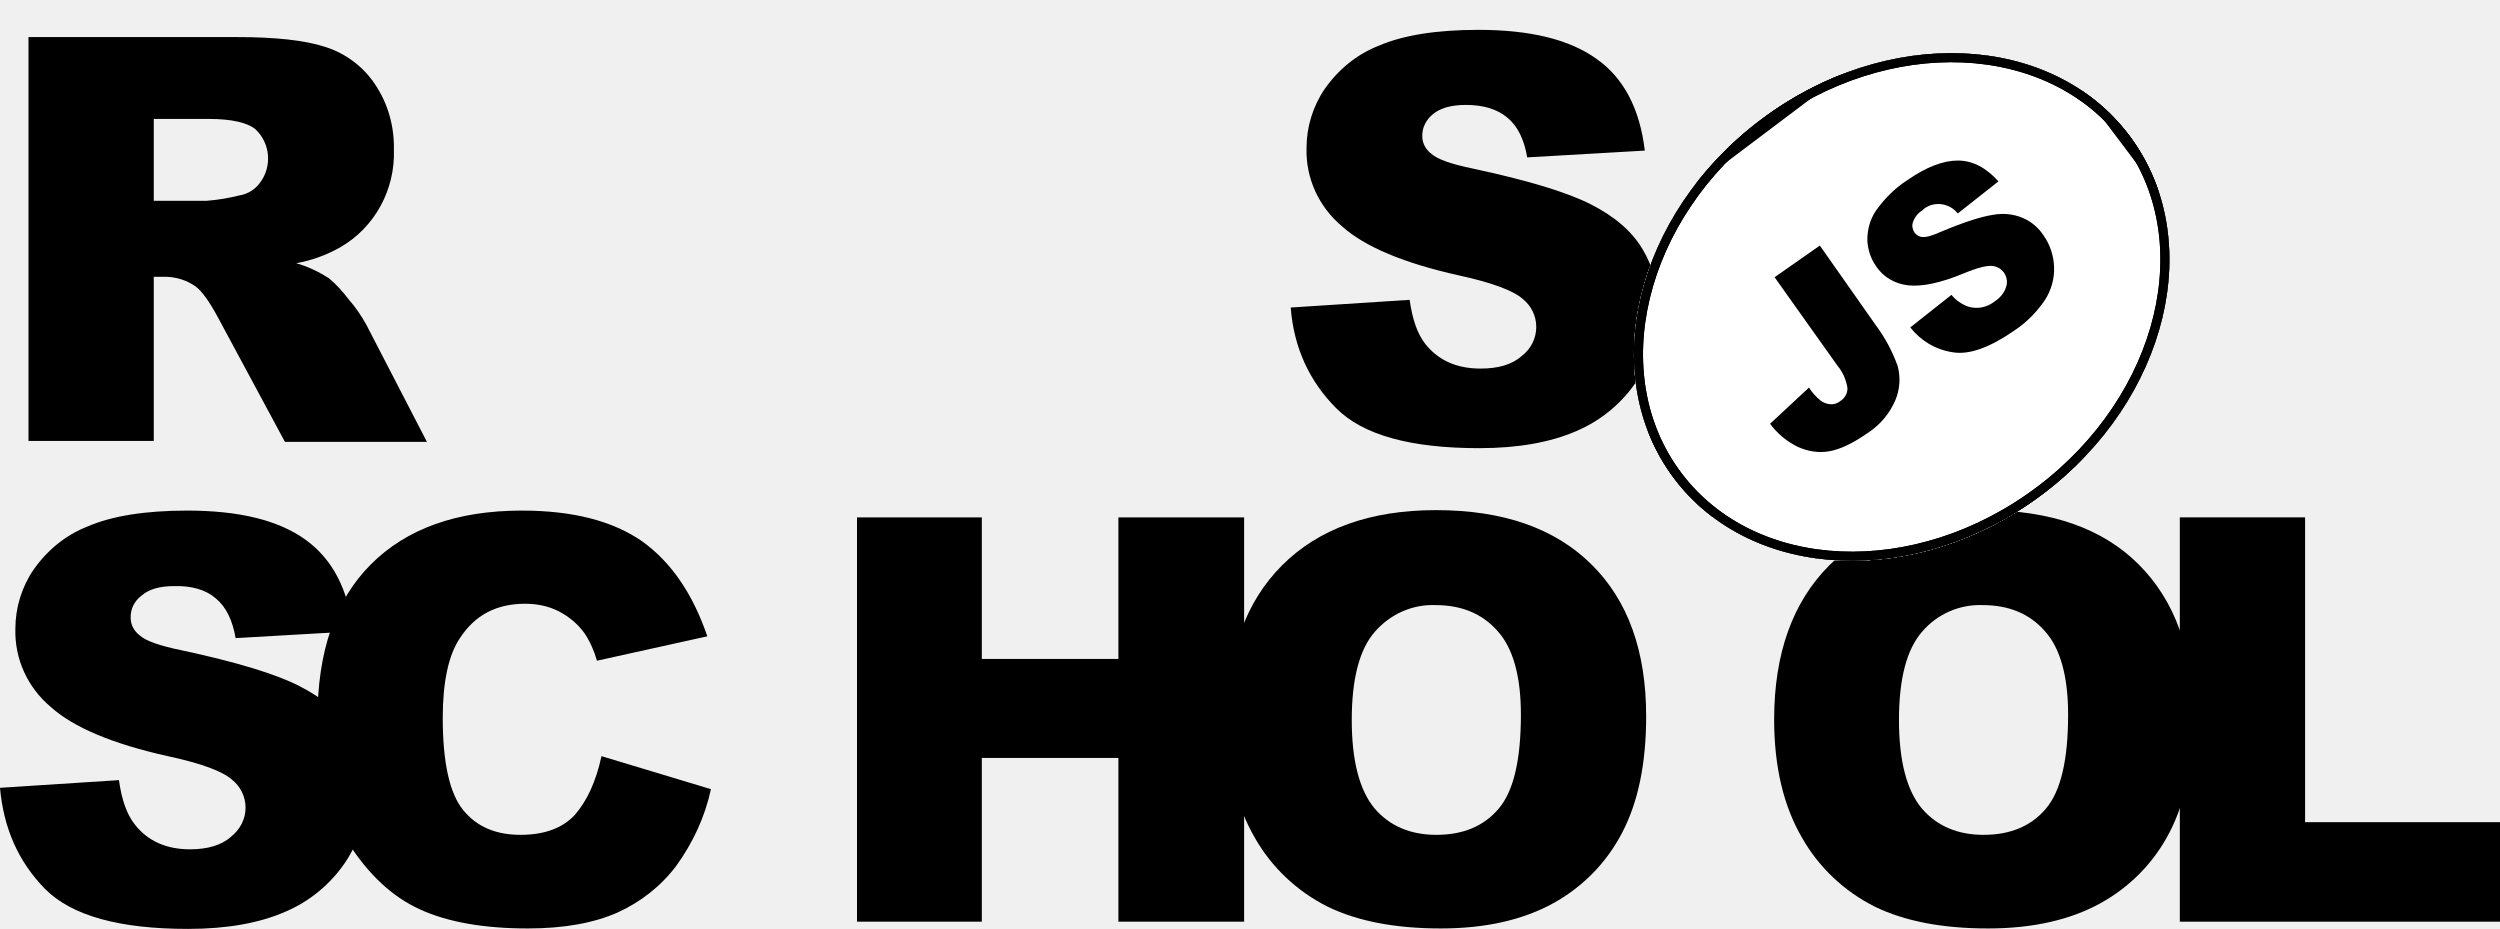
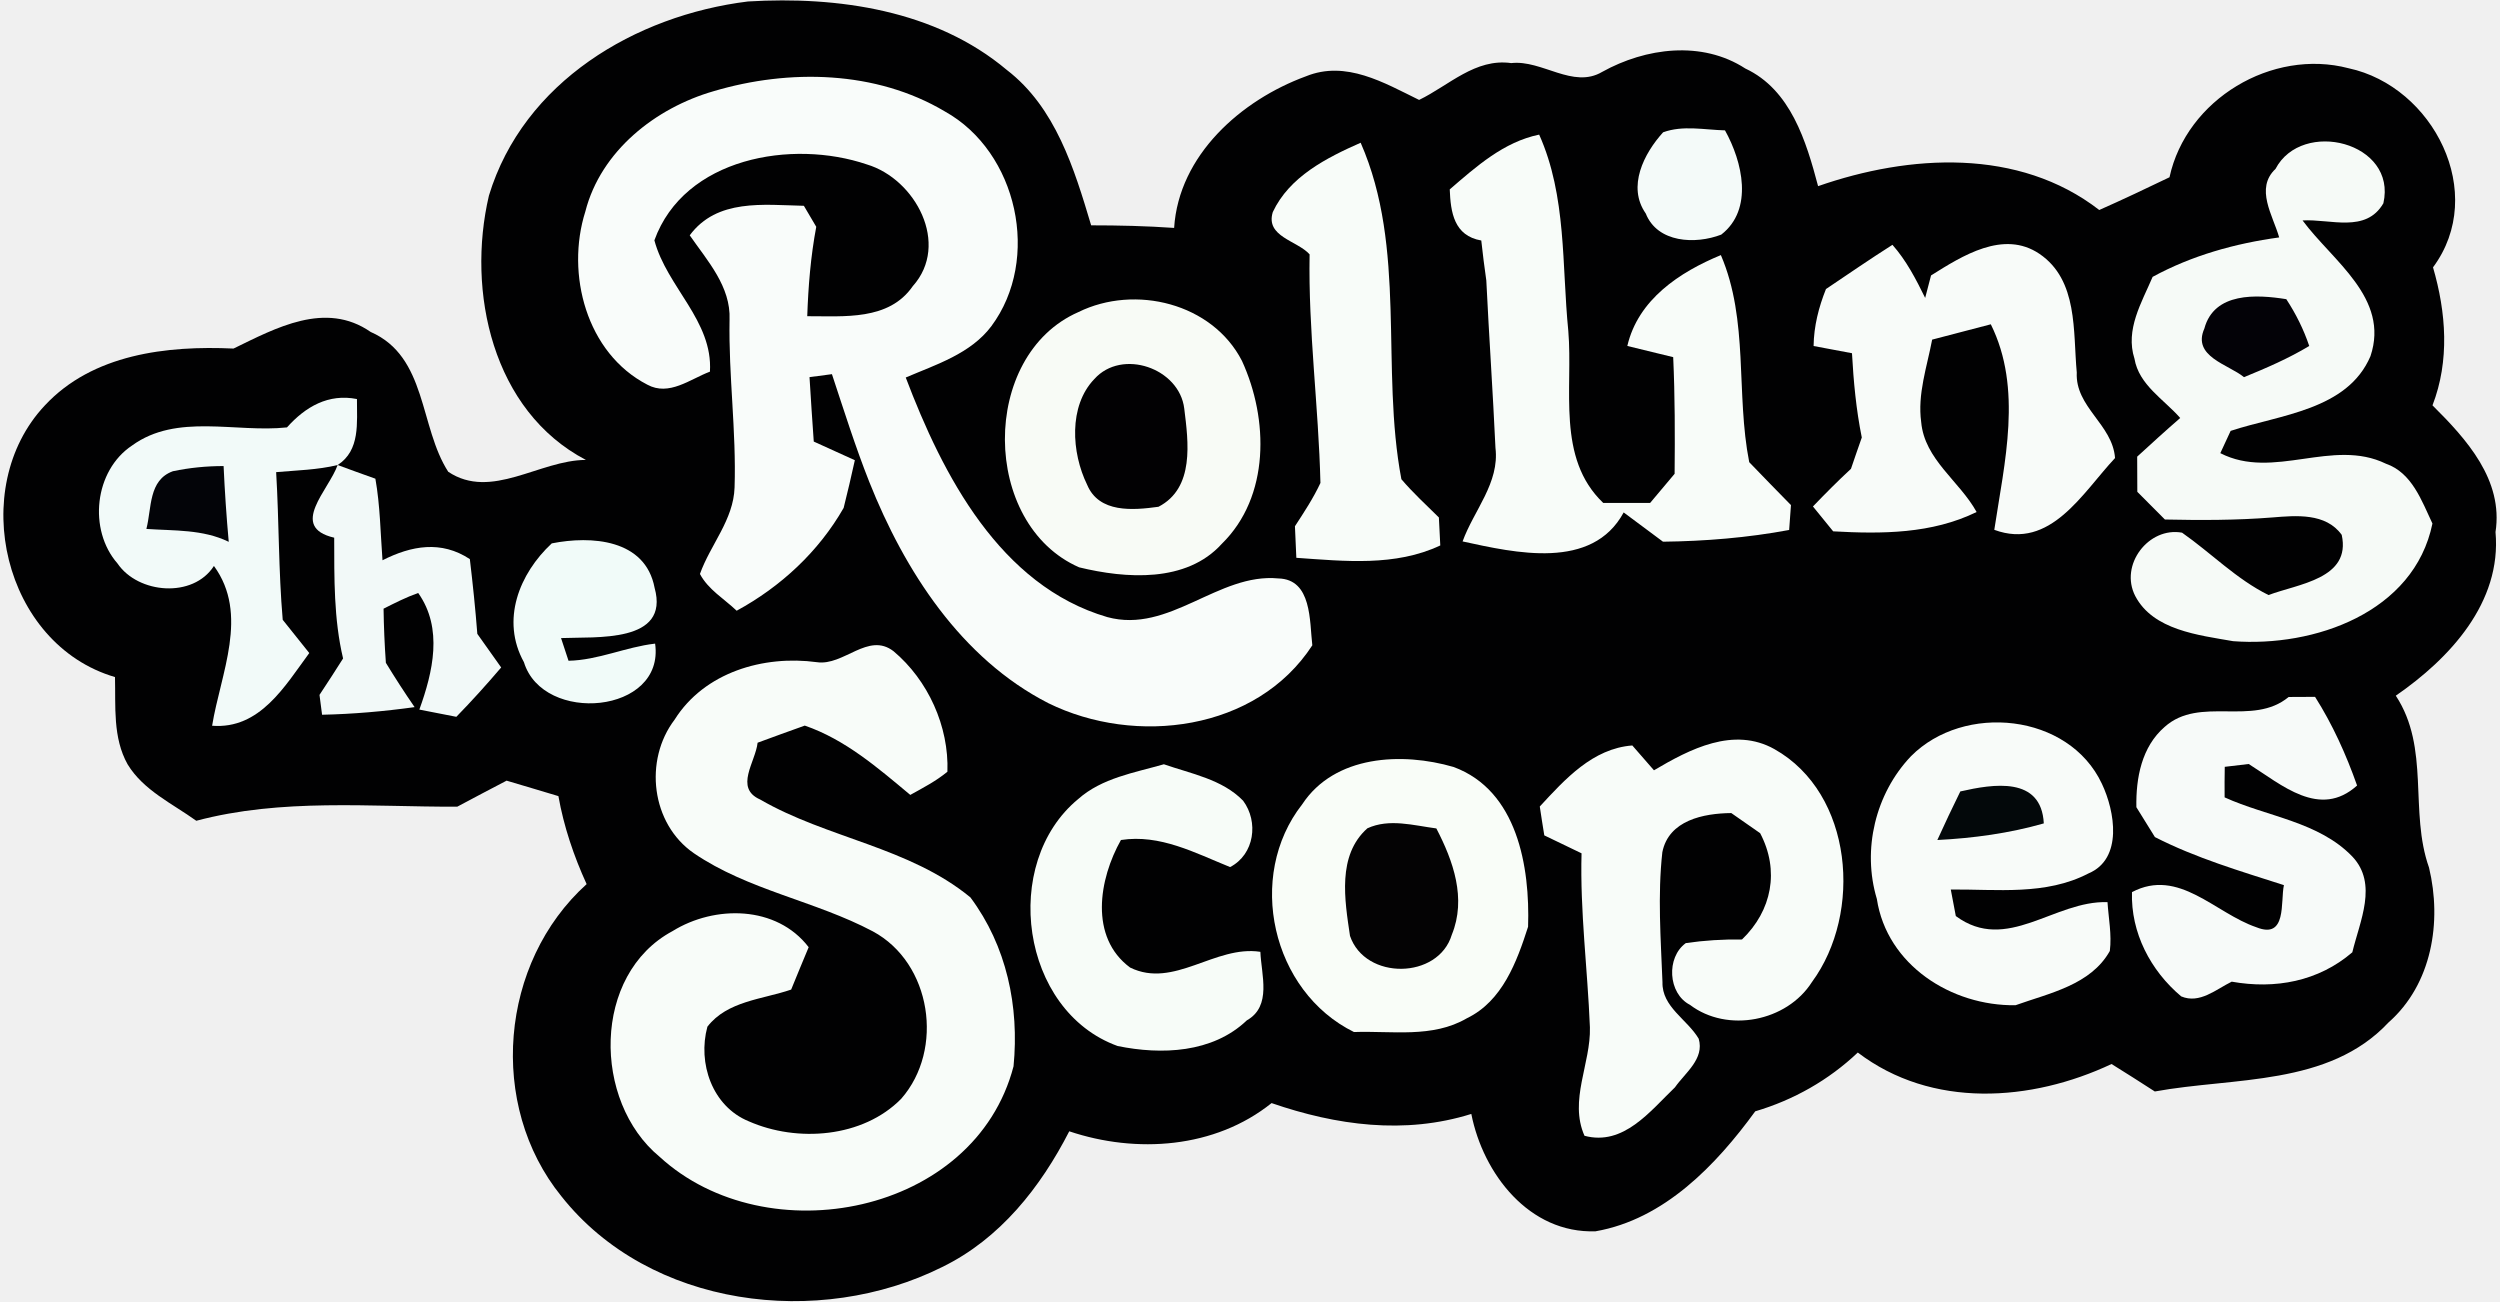
- <svg xmlns="http://www.w3.org/2000/svg" xmlns:xlink="http://www.w3.org/1999/xlink" id="Layer_1" viewBox="0 0 552.8 205.3">
-   <style>.st0{fill:#fff}.st1{clip-path:url(#SVGID_2_)}.st2{clip-path:url(#SVGID_4_)}.st3{clip-path:url(#SVGID_6_)}.st4{clip-path:url(#SVGID_8_)}.st5{fill:#fff;stroke:#000;stroke-width:4;stroke-miterlimit:10}.st6{clip-path:url(#SVGID_8_)}.st6,.st7{fill:none;stroke:#000;stroke-width:4;stroke-miterlimit:10}.st8,.st9{clip-path:url(#SVGID_10_)}.st9{fill:none;stroke:#000;stroke-width:4;stroke-miterlimit:10}</style>
-   <path d="M285.4 68l26.3-1.7c.6 4.3 1.7 7.5 3.5 9.8 2.9 3.6 6.9 5.4 12.2 5.4 3.9 0 7-.9 9.1-2.8 2-1.5 3.2-3.9 3.2-6.4 0-2.4-1.1-4.7-3-6.2-2-1.8-6.7-3.6-14.1-5.2-12.1-2.7-20.8-6.3-25.9-10.9-5.1-4.3-8-10.6-7.8-17.3 0-4.6 1.4-9.2 4-13 3-4.3 7.1-7.7 12-9.6 5.3-2.3 12.7-3.5 22-3.5 11.4 0 20.1 2.1 26.1 6.4 6 4.2 9.6 11 10.7 20.3l-26 1.5c-.7-4-2.1-6.9-4.4-8.8s-5.3-2.8-9.2-2.8c-3.2 0-5.6.7-7.2 2-1.5 1.2-2.5 3-2.4 5 0 1.5.8 2.9 2 3.8 1.3 1.2 4.4 2.3 9.3 3.3 12.1 2.6 20.7 5.2 26 7.9 5.3 2.7 9.1 6 11.4 9.9 2.4 4 3.6 8.6 3.5 13.3 0 5.6-1.6 11.2-4.8 15.9-3.3 4.9-7.9 8.7-13.3 11-5.7 2.5-12.9 3.8-21.5 3.8-15.2 0-25.7-2.9-31.6-8.8S286.1 77 285.4 68zM6.3 97.6V8.2h46.1c8.5 0 15.1.7 19.6 2.2 4.4 1.4 8.3 4.3 10.9 8.2 2.9 4.3 4.3 9.3 4.2 14.5.3 8.8-4.2 17.2-11.9 21.6-3 1.7-6.3 2.9-9.7 3.5 2.5.7 5 1.9 7.2 3.3 1.7 1.4 3.1 3 4.4 4.7 1.5 1.7 2.8 3.6 3.9 5.6l13.4 25.9H63L48.2 70.2c-1.9-3.5-3.5-5.8-5-6.9-2-1.4-4.4-2.1-6.8-2.1H34v36.3H6.3zM34 44.4h11.7c2.5-.2 4.9-.6 7.3-1.2 1.8-.3 3.4-1.3 4.5-2.8 2.7-3.6 2.3-8.7-1-11.8-1.8-1.5-5.3-2.3-10.3-2.3H34v18.1zM0 174.2l26.3-1.7c.6 4.3 1.7 7.5 3.5 9.8 2.8 3.6 6.9 5.5 12.2 5.5 3.9 0 7-.9 9.1-2.8 2-1.6 3.2-3.9 3.2-6.4 0-2.4-1.1-4.7-3-6.2-2-1.8-6.7-3.6-14.2-5.2-12.1-2.7-20.8-6.3-25.9-10.9-5.1-4.3-8-10.6-7.8-17.3 0-4.6 1.4-9.2 4-13 3-4.3 7.1-7.7 12-9.6 5.3-2.3 12.7-3.5 22-3.5 11.4 0 20.1 2.1 26.1 6.4s9.5 11 10.6 20.3l-26 1.5c-.7-4-2.1-6.9-4.4-8.8-2.2-1.9-5.3-2.8-9.2-2.7-3.2 0-5.6.7-7.2 2.1-1.6 1.2-2.5 3-2.4 5 0 1.5.8 2.9 2 3.8 1.3 1.2 4.4 2.3 9.3 3.3 12.1 2.6 20.7 5.2 26 7.9 5.3 2.7 9.1 6 11.4 9.9 2.4 4 3.6 8.6 3.6 13.2 0 5.6-1.7 11.1-4.8 15.8-3.3 4.9-7.9 8.7-13.3 11-5.7 2.5-12.9 3.8-21.5 3.8-15.2 0-25.7-2.9-31.6-8.8-5.9-6-9.2-13.4-10-22.4z" />
-   <path d="M133 167.2l24.2 7.3c-1.3 6.1-4 11.9-7.7 17-3.4 4.5-7.9 8-13 10.3-5.2 2.3-11.8 3.5-19.8 3.5-9.7 0-17.7-1.4-23.8-4.2-6.2-2.8-11.5-7.8-16-14.9-4.5-7.1-6.7-16.2-6.7-27.3 0-14.8 3.9-26.2 11.8-34.1s19-11.9 33.4-11.9c11.3 0 20.1 2.3 26.6 6.8 6.4 4.6 11.2 11.6 14.4 21l-24.4 5.4c-.6-2.1-1.5-4.2-2.7-6-1.5-2.1-3.4-3.7-5.7-4.9-2.3-1.2-4.9-1.7-7.5-1.7-6.3 0-11.1 2.5-14.4 7.6-2.5 3.7-3.8 9.6-3.8 17.6 0 9.9 1.5 16.7 4.5 20.4 3 3.7 7.2 5.5 12.7 5.5 5.3 0 9.3-1.5 12-4.4 2.7-3.1 4.7-7.4 5.9-13zm56.5-52.8h27.6v31.3h30.2v-31.3h27.8v89.4h-27.8v-36.2h-30.2v36.2h-27.6v-89.4z" />
-   <path d="M271.3 159.1c0-14.6 4.1-26 12.2-34.1 8.1-8.1 19.5-12.2 34-12.2 14.9 0 26.3 4 34.4 12S364 144 364 158.4c0 10.5-1.8 19-5.3 25.7-3.4 6.6-8.7 12-15.2 15.6-6.7 3.7-15 5.6-24.9 5.6-10.1 0-18.4-1.6-25-4.8-6.8-3.4-12.4-8.7-16.1-15.2-4.1-7-6.2-15.7-6.2-26.2zm27.6.1c0 9 1.7 15.5 5 19.5 3.3 3.9 7.9 5.9 13.7 5.9 5.9 0 10.5-1.9 13.8-5.8s4.9-10.8 4.9-20.8c0-8.4-1.7-14.6-5.1-18.4-3.4-3.9-8-5.8-13.8-5.8-5.1-.2-10 2-13.4 5.9-3.4 3.9-5.1 10.4-5.1 19.5zm93.4-.1c0-14.6 4.1-26 12.2-34.1 8.1-8.1 19.5-12.2 34-12.2 14.9 0 26.4 4 34.4 12S485 144 485 158.4c0 10.5-1.8 19-5.3 25.7-3.4 6.6-8.7 12-15.2 15.6-6.7 3.7-15 5.6-24.9 5.6-10.1 0-18.4-1.6-25-4.8-6.8-3.4-12.4-8.7-16.1-15.2-4.1-7-6.2-15.7-6.2-26.2zm27.6.1c0 9 1.7 15.5 5 19.5 3.3 3.9 7.9 5.9 13.7 5.9 5.9 0 10.5-1.9 13.8-5.8 3.3-3.9 4.9-10.8 4.9-20.8 0-8.4-1.7-14.6-5.1-18.4-3.4-3.9-8-5.8-13.8-5.8-5.1-.2-10.1 2-13.4 5.9-3.4 3.9-5.1 10.4-5.1 19.5z" />
-   <path d="M482.1 114.4h27.6v67.4h43.1v22H482v-89.4z" />
-   <ellipse transform="rotate(-37.001 420.46 67.88)" class="st0" cx="420.5" cy="67.9" rx="63" ry="51.8" />
+ <svg xmlns="http://www.w3.org/2000/svg" version="1.1" x="0px" y="0px" width="194px" height="101px" viewBox="-0.262 -0.031 194 101" enable-background="new -0.262 -0.031 194 101" xml:space="preserve">
  <defs>
-     <ellipse id="SVGID_1_" transform="rotate(-37.001 420.46 67.88)" cx="420.5" cy="67.9" rx="63" ry="51.8" />
-   </defs>
-   <clipPath id="SVGID_2_">
-     <use xlink:href="#SVGID_1_" overflow="visible" />
-   </clipPath>
-   <g class="st1">
-     <path transform="rotate(-37.001 420.82 68.353)" class="st0" d="M330.9-14.2h179.8v165.1H330.9z" />
-     <g id="Layer_2_1_">
-       <defs>
-         <path id="SVGID_3_" transform="rotate(-37.001 420.82 68.353)" d="M330.9-14.2h179.8v165.1H330.9z" />
-       </defs>
-       <clipPath id="SVGID_4_">
-         <use xlink:href="#SVGID_3_" overflow="visible" />
-       </clipPath>
-       <g id="Layer_1-2" class="st2">
-         <ellipse transform="rotate(-37.001 420.46 67.88)" class="st0" cx="420.5" cy="67.9" rx="63" ry="51.8" />
-         <defs>
-           <ellipse id="SVGID_5_" transform="rotate(-37.001 420.46 67.88)" cx="420.5" cy="67.9" rx="63" ry="51.8" />
-         </defs>
-         <clipPath id="SVGID_6_">
-           <use xlink:href="#SVGID_5_" overflow="visible" />
-         </clipPath>
-         <g class="st3">
-           <path transform="rotate(-37 420.799 68.802)" class="st0" d="M357.8 17h125.9v103.7H357.8z" />
-           <defs>
-             <path id="SVGID_7_" transform="rotate(-37 420.799 68.802)" d="M357.8 17h125.9v103.7H357.8z" />
-           </defs>
-           <clipPath id="SVGID_8_">
-             <use xlink:href="#SVGID_7_" overflow="visible" />
-           </clipPath>
-           <g class="st4">
-             <ellipse transform="rotate(-37.001 420.46 67.88)" class="st5" cx="420.5" cy="67.9" rx="63" ry="51.8" />
-           </g>
-           <path transform="rotate(-37 420.799 68.802)" class="st6" d="M357.8 17h125.9v103.7H357.8z" />
-           <ellipse transform="rotate(-37.001 420.46 67.88)" class="st7" cx="420.5" cy="67.9" rx="63" ry="51.8" />
-           <path transform="rotate(-37 420.799 68.802)" class="st0" d="M357.8 17h125.9v103.7H357.8z" />
-           <defs>
-             <path id="SVGID_9_" transform="rotate(-37 420.799 68.802)" d="M357.8 17h125.9v103.7H357.8z" />
-           </defs>
-           <clipPath id="SVGID_10_">
-             <use xlink:href="#SVGID_9_" overflow="visible" />
-           </clipPath>
-           <g class="st8">
-             <ellipse transform="rotate(-37.001 420.46 67.88)" class="st5" cx="420.5" cy="67.9" rx="63" ry="51.8" />
-           </g>
-           <path transform="rotate(-37 420.799 68.802)" class="st9" d="M357.8 17h125.9v103.7H357.8z" />
-           <path transform="rotate(-37.001 420.82 68.353)" class="st7" d="M330.9-14.2h179.8v165.1H330.9z" />
-         </g>
-         <ellipse transform="rotate(-37.001 420.46 67.88)" class="st7" cx="420.5" cy="67.9" rx="63" ry="51.8" />
-         <path d="M392.4 61.3l10-7 12.3 17.5c2.1 2.8 3.7 5.8 4.9 9.1.7 2.5.5 5.2-.5 7.6-1.3 3-3.4 5.5-6.2 7.3-3.3 2.3-6.1 3.6-8.5 4-2.3.4-4.7 0-6.9-1-2.4-1.2-4.5-2.9-6.1-5.1l8.6-8c.7 1.1 1.6 2.1 2.6 2.9.7.5 1.5.8 2.4.8.7 0 1.4-.3 1.9-.7 1-.6 1.7-1.8 1.6-3-.3-1.7-1-3.4-2.1-4.7l-14-19.7zm30 11.1l9.1-7.2c1 1.2 2.3 2.1 3.7 2.6 2 .6 4.1.2 5.8-1.1 1.2-.8 2.2-1.9 2.6-3.3.6-1.8-.4-3.8-2.2-4.4-.3-.1-.6-.2-.9-.2-1.2-.1-3.3.4-6.4 1.7-5.1 2.1-9.1 2.9-12.1 2.6-2.9-.3-5.6-1.8-7.2-4.3-1.2-1.7-1.8-3.7-1.9-5.7 0-2.3.6-4.6 1.9-6.5 1.9-2.7 4.2-5 7-6.8 4.2-2.9 7.9-4.3 11.1-4.3 3.2 0 6.2 1.5 9 4.6l-9 7.1c-1.8-2.3-5.2-2.8-7.5-1l-.3.3c-1 .6-1.7 1.5-2.1 2.6-.3.8-.1 1.7.4 2.4.4.5 1 .9 1.7.9.8.1 2.2-.3 4.2-1.2 5-2.1 8.8-3.3 11.4-3.7 2.2-.4 4.5-.2 6.6.7 1.9.8 3.5 2.2 4.6 3.9 1.4 2 2.2 4.4 2.3 6.9.1 2.6-.6 5.1-2 7.3-1.8 2.7-4.1 5-6.8 6.8-5.5 3.8-10 5.4-13.6 4.8-3.9-.6-7.1-2.6-9.4-5.5z" />
-       </g>
-     </g>
-   </g>
+ </defs>
+   <path fill="#010102" d="M37.68,15.143c2.682-8.818,11.352-13.979,20.102-15.06c6.979-0.42,14.561,0.67,20.08,5.31  c3.789,2.91,5.238,7.67,6.549,12.062c2.142,0,4.291,0.05,6.439,0.2c0.359-5.65,5.2-9.92,10.222-11.762  c3.109-1.27,6.068,0.5,8.789,1.83c2.313-1.12,4.359-3.25,7.15-2.858c2.391-0.271,4.789,2.028,7.061,0.68  c3.369-1.87,7.729-2.45,11.102-0.26c3.527,1.648,4.729,5.66,5.648,9.13c7.08-2.47,15.568-2.99,21.818,1.85  c1.83-0.81,3.641-1.67,5.451-2.54c1.311-6.05,7.959-10.02,13.898-8.46c6.568,1.41,10.818,9.7,6.551,15.45  c1.02,3.5,1.301,7.24-0.041,10.71c2.641,2.62,5.512,5.79,4.891,9.83c0.49,5.47-3.561,9.82-7.738,12.699  c2.68,4.08,1.029,8.971,2.578,13.341c1.012,4.2,0.23,9.05-3.148,12.021c-4.641,4.961-12,4.229-18.131,5.352  c-1.119-0.721-2.238-1.44-3.357-2.131c-6.24,2.938-13.951,3.479-19.691-0.892c-2.26,2.142-4.979,3.682-7.959,4.563  c-3.051,4.188-7.068,8.38-12.391,9.31c-5.141,0.182-8.721-4.449-9.641-9.108c-5.16,1.62-10.479,0.891-15.5-0.841  c-4.392,3.521-10.489,3.939-15.7,2.189c-2.229,4.35-5.369,8.34-9.852,10.529c-9.56,4.779-22.699,3.181-29.56-5.489  c-5.729-7.07-4.79-18.13,1.96-24.221c-1-2.189-1.771-4.471-2.189-6.829c-1.351-0.4-2.688-0.812-4.021-1.2  c-1.28,0.67-2.562,1.34-3.83,2.021c-6.771,0.021-13.62-0.67-20.25,1.092c-1.87-1.342-4.101-2.36-5.33-4.381  c-1.16-2.07-0.92-4.5-0.979-6.771c-8.66-2.54-11.471-14.64-5.46-21.06c3.721-4.011,9.489-4.671,14.659-4.432  c3.271-1.59,7.141-3.72,10.64-1.29c4.392,1.921,3.771,7.37,6.021,10.852c3.342,2.229,7.08-0.91,10.682-0.92  C37.95,31.864,35.93,22.594,37.68,15.143z" />
+   <path fill="#F9FCFA" d="M55.117,7.045c5.859-1.74,12.592-1.61,17.939,1.57c5.649,3.14,7.479,11.47,3.609,16.67  c-1.609,2.14-4.289,2.97-6.641,3.979c2.87,7.57,7.3,16.15,15.641,18.592c4.819,1.311,8.602-3.449,13.279-3  c2.609,0.068,2.41,3.329,2.63,5.188c-4.329,6.659-13.729,7.819-20.489,4.489c-6.779-3.469-11.148-10.279-13.891-17.169  c-1.09-2.75-1.971-5.562-2.898-8.36c-0.432,0.062-1.312,0.17-1.74,0.23c0.101,1.66,0.211,3.33,0.33,5  c1.061,0.479,2.119,0.96,3.188,1.448c-0.271,1.23-0.56,2.473-0.869,3.7c-1.938,3.392-4.881,6.12-8.301,7.979  c-0.979-0.931-2.21-1.642-2.851-2.852c0.811-2.277,2.609-4.197,2.688-6.72c0.142-4.34-0.47-8.67-0.39-13.01  c0.109-2.58-1.729-4.58-3.09-6.55c2.119-2.86,5.729-2.36,8.858-2.29c0.312,0.54,0.63,1.08,0.96,1.63  c-0.431,2.29-0.619,4.608-0.699,6.938c2.851-0.01,6.33,0.36,8.188-2.33c2.92-3.26,0.21-8.318-3.56-9.448  c-5.801-1.972-14.172-0.53-16.49,5.89c0.97,3.63,4.55,6.24,4.311,10.19c-1.54,0.579-3.17,1.93-4.859,1.01  c-4.729-2.44-6.34-8.602-4.811-13.43C46.358,11.684,50.608,8.344,55.117,7.045z" />
+   <path fill="#F4FAF9" d="M128.796,10.235c1.54-0.562,3.2-0.19,4.801-0.15c1.351,2.42,2.239,6.13-0.29,8.09  c-2,0.771-4.949,0.65-5.859-1.64C125.988,14.455,127.307,11.875,128.796,10.235z" />
+   <path fill="#F8FCF9" d="M98.507,16.425c1.289-2.75,4.17-4.21,6.818-5.38c3.602,8.21,1.53,17.5,3.16,26.11  c0.891,1.05,1.92,1.99,2.91,2.97c0.029,0.539,0.08,1.63,0.109,2.17c-3.49,1.65-7.439,1.22-11.17,0.96  c-0.031-0.609-0.08-1.841-0.109-2.45c0.71-1.09,1.43-2.18,1.979-3.358c-0.141-5.92-0.949-11.812-0.841-17.74  C100.407,18.635,97.917,18.344,98.507,16.425z" />
+   <path fill="#F8FCF9" d="M112.238,14.665c2.068-1.78,4.182-3.68,6.939-4.25c2.141,4.77,1.75,10.13,2.261,15.23  c0.38,4.5-0.94,9.868,2.71,13.35c1.21,0,2.42,0,3.641,0c0.479-0.569,1.431-1.699,1.899-2.259c0.028-3.021,0.028-6.04-0.11-9.052  c-0.89-0.22-2.67-0.648-3.56-0.868c0.84-3.61,4.06-5.73,7.26-7.052c2.181,5.08,1.148,10.75,2.2,16.07  c1.068,1.11,2.148,2.22,3.239,3.33c-0.04,0.49-0.109,1.451-0.141,1.931c-3.229,0.603-6.511,0.87-9.79,0.91  c-1.021-0.771-2.04-1.511-3.051-2.271c-2.449,4.521-8.409,3.141-12.5,2.25c0.87-2.41,2.88-4.54,2.551-7.262  c-0.199-4.329-0.5-8.658-0.71-12.988c-0.149-1.04-0.28-2.07-0.391-3.102C112.568,18.264,112.306,16.445,112.238,14.665z" />
+   <path fill="#F6FAF7" d="M176.318,13.075c2.061-3.92,9.45-2.08,8.37,2.67c-1.36,2.34-4.12,1.2-6.271,1.33  c2.319,3.14,6.779,6.02,5.271,10.53c-1.79,4.198-7.03,4.54-10.852,5.8c-0.199,0.43-0.601,1.29-0.801,1.729  c4.131,2.12,8.7-1.2,12.852,0.82c2.021,0.7,2.771,2.871,3.608,4.64c-1.42,6.92-9.188,9.609-15.47,9.13c-2.67-0.47-6.2-0.85-7.59-3.5  c-1.25-2.42,1.04-5.39,3.63-4.92c2.26,1.58,4.21,3.603,6.71,4.841c2.29-0.869,6.43-1.25,5.68-4.671c-1.239-1.72-3.55-1.5-5.39-1.35  c-2.771,0.22-5.55,0.22-8.33,0.159c-0.72-0.719-1.431-1.439-2.141-2.149c-0.011-0.92-0.011-1.83-0.011-2.729  c1.102-1.01,2.21-2.021,3.34-3c-1.271-1.45-3.21-2.57-3.55-4.602c-0.729-2.26,0.562-4.358,1.409-6.35  c3.051-1.66,6.391-2.59,9.82-3.06C176.117,16.684,174.707,14.594,176.318,13.075z" />
+   <path fill="#F8FBF9" d="M149.586,21.344c2.42-1.52,5.619-3.56,8.409-1.68c3.021,2.05,2.602,6.04,2.9,9.21  c-0.13,2.7,2.778,4.021,2.97,6.64c-2.51,2.67-5.01,7.182-9.37,5.57c0.79-5.24,2.21-10.95-0.27-15.95  c-1.53,0.392-3.03,0.8-4.552,1.19c-0.398,2.108-1.148,4.22-0.851,6.398c0.261,2.91,2.971,4.57,4.301,6.979  c-3.479,1.701-7.358,1.711-11.131,1.5c-0.39-0.479-1.18-1.449-1.569-1.93c0.961-1,1.932-1.979,2.95-2.921  c0.271-0.819,0.562-1.619,0.84-2.431c-0.438-2.16-0.641-4.35-0.761-6.54c-0.75-0.14-2.229-0.42-2.979-0.56  c0.02-1.54,0.398-3.011,0.96-4.42c1.71-1.15,3.409-2.32,5.159-3.432c1.079,1.222,1.818,2.65,2.539,4.12  C149.247,22.655,149.478,21.785,149.586,21.344z" />
+   <path fill="#030207" d="M170.796,25.465c0.761-2.84,4.062-2.648,6.359-2.28c0.74,1.132,1.341,2.33,1.78,3.632  c-1.61,0.97-3.33,1.71-5.062,2.42C172.667,28.245,169.827,27.645,170.796,25.465z" />
+   <path fill="#F8FBF6" d="M83.427,24.184c4.391-2.158,10.391-0.688,12.688,3.79c2.07,4.512,2.181,10.53-1.569,14.2  c-2.75,3.04-7.449,2.7-11.068,1.82C75.858,40.654,75.757,27.545,83.427,24.184z" />
+   <path fill="#020103" d="M84.657,29.385c2.142-2.398,6.601-0.85,6.979,2.29c0.319,2.59,0.819,6.16-2,7.62  c-1.971,0.271-4.619,0.51-5.541-1.72C82.886,35.104,82.648,31.474,84.657,29.385z" />
+   <path fill="#F2FAF9" d="M22.007,33.135c1.439-1.608,3.221-2.64,5.431-2.2c-0.011,1.82,0.271,3.98-1.5,5.12  c-1.57,0.38-3.181,0.41-4.771,0.552c0.229,3.818,0.18,7.648,0.51,11.459c0.681,0.85,1.37,1.711,2.061,2.579  c-1.891,2.562-3.83,5.931-7.54,5.642c0.66-4.063,2.891-8.631,0.141-12.4c-1.62,2.529-5.88,2.16-7.479-0.188  c-2.29-2.61-1.811-7.21,1.13-9.161C13.467,32.014,18.037,33.565,22.007,33.135z" />
+   <path fill="#030408" d="M11.097,41.014c0.421-1.618,0.15-3.79,2.061-4.479c1.29-0.271,2.601-0.4,3.931-0.4  c0.09,1.95,0.22,3.91,0.399,5.88C15.478,41.035,13.247,41.164,11.097,41.014z" />
+   <path fill="#F2F9F8" d="M25.938,36.054c0.729,0.271,2.188,0.802,2.93,1.062c0.37,2.08,0.392,4.21,0.552,6.33  c2.25-1.142,4.561-1.551,6.778-0.09c0.229,1.93,0.431,3.858,0.58,5.801c0.608,0.857,1.229,1.729,1.851,2.607  c-1.119,1.313-2.271,2.592-3.479,3.83c-0.721-0.141-2.148-0.42-2.87-0.561c1.05-2.91,1.858-6.299-0.09-9.049  c-0.931,0.329-1.812,0.777-2.688,1.219c0.021,1.391,0.078,2.801,0.18,4.201c0.709,1.16,1.449,2.31,2.229,3.438  c-2.38,0.33-4.779,0.54-7.18,0.591c-0.051-0.381-0.15-1.149-0.2-1.541c0.62-0.948,1.24-1.88,1.83-2.827  c-0.729-3.07-0.681-6.24-0.689-9.371C22.108,40.865,25.268,37.984,25.938,36.054z" />
+   <path fill="#F1FBF9" d="M42.556,42.135c3.062-0.607,7.262-0.34,7.979,3.45c1.2,4.319-4.56,3.78-7.26,3.899  c0.142,0.438,0.431,1.318,0.58,1.76c2.312-0.049,4.438-1.069,6.72-1.33c0.771,5.461-8.699,6.291-10.18,1.441  C38.587,48.094,40.028,44.484,42.556,42.135z" />
+   <path fill="#F8FCF9" d="M63.126,51.354c2.09,0.31,3.979-2.37,5.949-0.852c2.682,2.25,4.311,5.84,4.182,9.352  c-0.881,0.729-1.892,1.25-2.881,1.8c-2.521-2.102-5.051-4.3-8.188-5.379c-1.222,0.438-2.45,0.879-3.66,1.329  c-0.16,1.5-1.83,3.511,0.2,4.408c5.199,3.012,11.55,3.682,16.311,7.592c2.819,3.771,3.801,8.47,3.35,13.108  c-3,11.53-19.148,14.66-27.469,7.021c-5.201-4.29-5.25-14.16,1.01-17.512c3.279-2.028,8.07-2,10.561,1.25  c-0.46,1.092-0.908,2.19-1.359,3.29c-2.229,0.762-4.959,0.88-6.5,2.88c-0.771,2.82,0.371,6.183,3.211,7.342  c3.76,1.658,8.858,1.278,11.83-1.75c3.358-3.83,2.351-10.54-2.201-12.989c-4.469-2.37-9.68-3.19-13.898-6.07  c-3.311-2.29-3.88-7.21-1.488-10.357C54.398,52.135,58.988,50.795,63.126,51.354z" />
+   <path fill="#F7FAF9" d="M167.717,56.375c2.729-2.438,6.829,0,9.619-2.32c0.511,0,1.54-0.01,2.051-0.01  c1.358,2.142,2.409,4.47,3.261,6.88c-2.9,2.61-5.852-0.06-8.41-1.67c-0.46,0.062-1.399,0.159-1.859,0.22  c-0.011,0.78-0.021,1.57-0.011,2.37c3.29,1.5,7.312,1.88,9.92,4.602c1.99,2.12,0.57,5-0.01,7.421c-2.63,2.26-5.99,2.88-9.359,2.278  c-1.21,0.591-2.489,1.75-3.921,1.142c-2.38-2-3.92-4.95-3.818-8.091c3.63-1.909,6.431,1.631,9.659,2.729  c2.381,0.96,1.852-1.989,2.131-3.271c-3.392-1.09-6.83-2.102-10.011-3.729c-0.359-0.58-1.08-1.739-1.438-2.318  C165.478,60.344,165.927,57.925,167.717,56.375z" />
+   <path fill="#F8FCF9" d="M128.086,59.744c2.771-1.64,6.182-3.42,9.352-1.64c6.108,3.438,6.85,12.71,2.909,18.068  c-1.949,3.07-6.562,3.979-9.471,1.771c-1.71-0.88-1.851-3.682-0.319-4.79c1.431-0.21,2.891-0.3,4.359-0.279  c2.33-2.24,2.931-5.36,1.409-8.25c-0.56-0.391-1.68-1.17-2.239-1.561c-2.141,0.021-4.858,0.55-5.351,3.04  c-0.37,3.34-0.12,6.721,0.011,10.079c-0.051,1.931,1.92,2.881,2.811,4.392c0.461,1.567-1.051,2.64-1.841,3.77  c-1.931,1.852-3.988,4.57-7.021,3.762c-1.22-2.75,0.5-5.609,0.42-8.42c-0.181-4.512-0.771-8.99-0.649-13.5  c-0.971-0.472-1.938-0.932-2.891-1.392c-0.09-0.561-0.271-1.681-0.35-2.24c1.959-2.118,4.1-4.5,7.18-4.737  C126.827,58.295,127.667,59.264,128.086,59.744z" />
+   <path fill="#F8FBF9" d="M148.028,58.654c4.101-4.142,12.25-3.352,14.819,2.141c1.011,2.13,1.641,5.82-1.04,6.95  c-3.319,1.729-7.109,1.22-10.689,1.25c0.091,0.51,0.29,1.55,0.391,2.06c3.95,2.92,7.642-1.22,11.771-1.08  c0.08,1.25,0.34,2.521,0.181,3.79c-1.479,2.643-4.699,3.271-7.319,4.21c-4.971,0.07-9.979-3.118-10.761-8.25  C144.228,65.893,145.268,61.554,148.028,58.654z" />
+   <path fill="#F9FDF8" d="M100.788,62.385c2.521-3.83,7.761-4.061,11.75-2.898c4.96,1.83,5.931,7.761,5.779,12.398  c-0.87,2.71-1.99,5.771-4.75,7.102c-2.67,1.561-5.83,0.96-8.761,1.068C98.417,76.904,96.407,67.965,100.788,62.385z" />
+   <path fill="#F7FCF8" d="M83.407,61.974c1.851-1.64,4.36-2.038,6.649-2.698c2.109,0.738,4.529,1.16,6.149,2.83  c1.21,1.63,0.89,4.158-1.011,5.148c-2.729-1.101-5.43-2.568-8.471-2.101c-1.709,3.03-2.471,7.54,0.711,9.898  c3.398,1.67,6.6-1.76,10.109-1.22c0.068,1.779,0.909,4.21-1.052,5.319c-2.659,2.54-6.63,2.688-10.028,1.989  C78.938,78.415,77.367,66.955,83.407,61.974z" />
+   <path fill="#03080A" d="M151.858,61.385c2.55-0.58,6.29-1.198,6.479,2.48c-2.688,0.77-5.471,1.147-8.261,1.289  C150.648,63.885,151.247,62.635,151.858,61.385z" />
+   <path fill="#040304" d="M105.847,64.245c1.699-0.78,3.58-0.221,5.351,0.01c1.312,2.521,2.351,5.439,1.2,8.25  c-1.04,3.47-6.721,3.55-7.9,0.09C104.087,69.814,103.488,66.344,105.847,64.245z" />
</svg>
